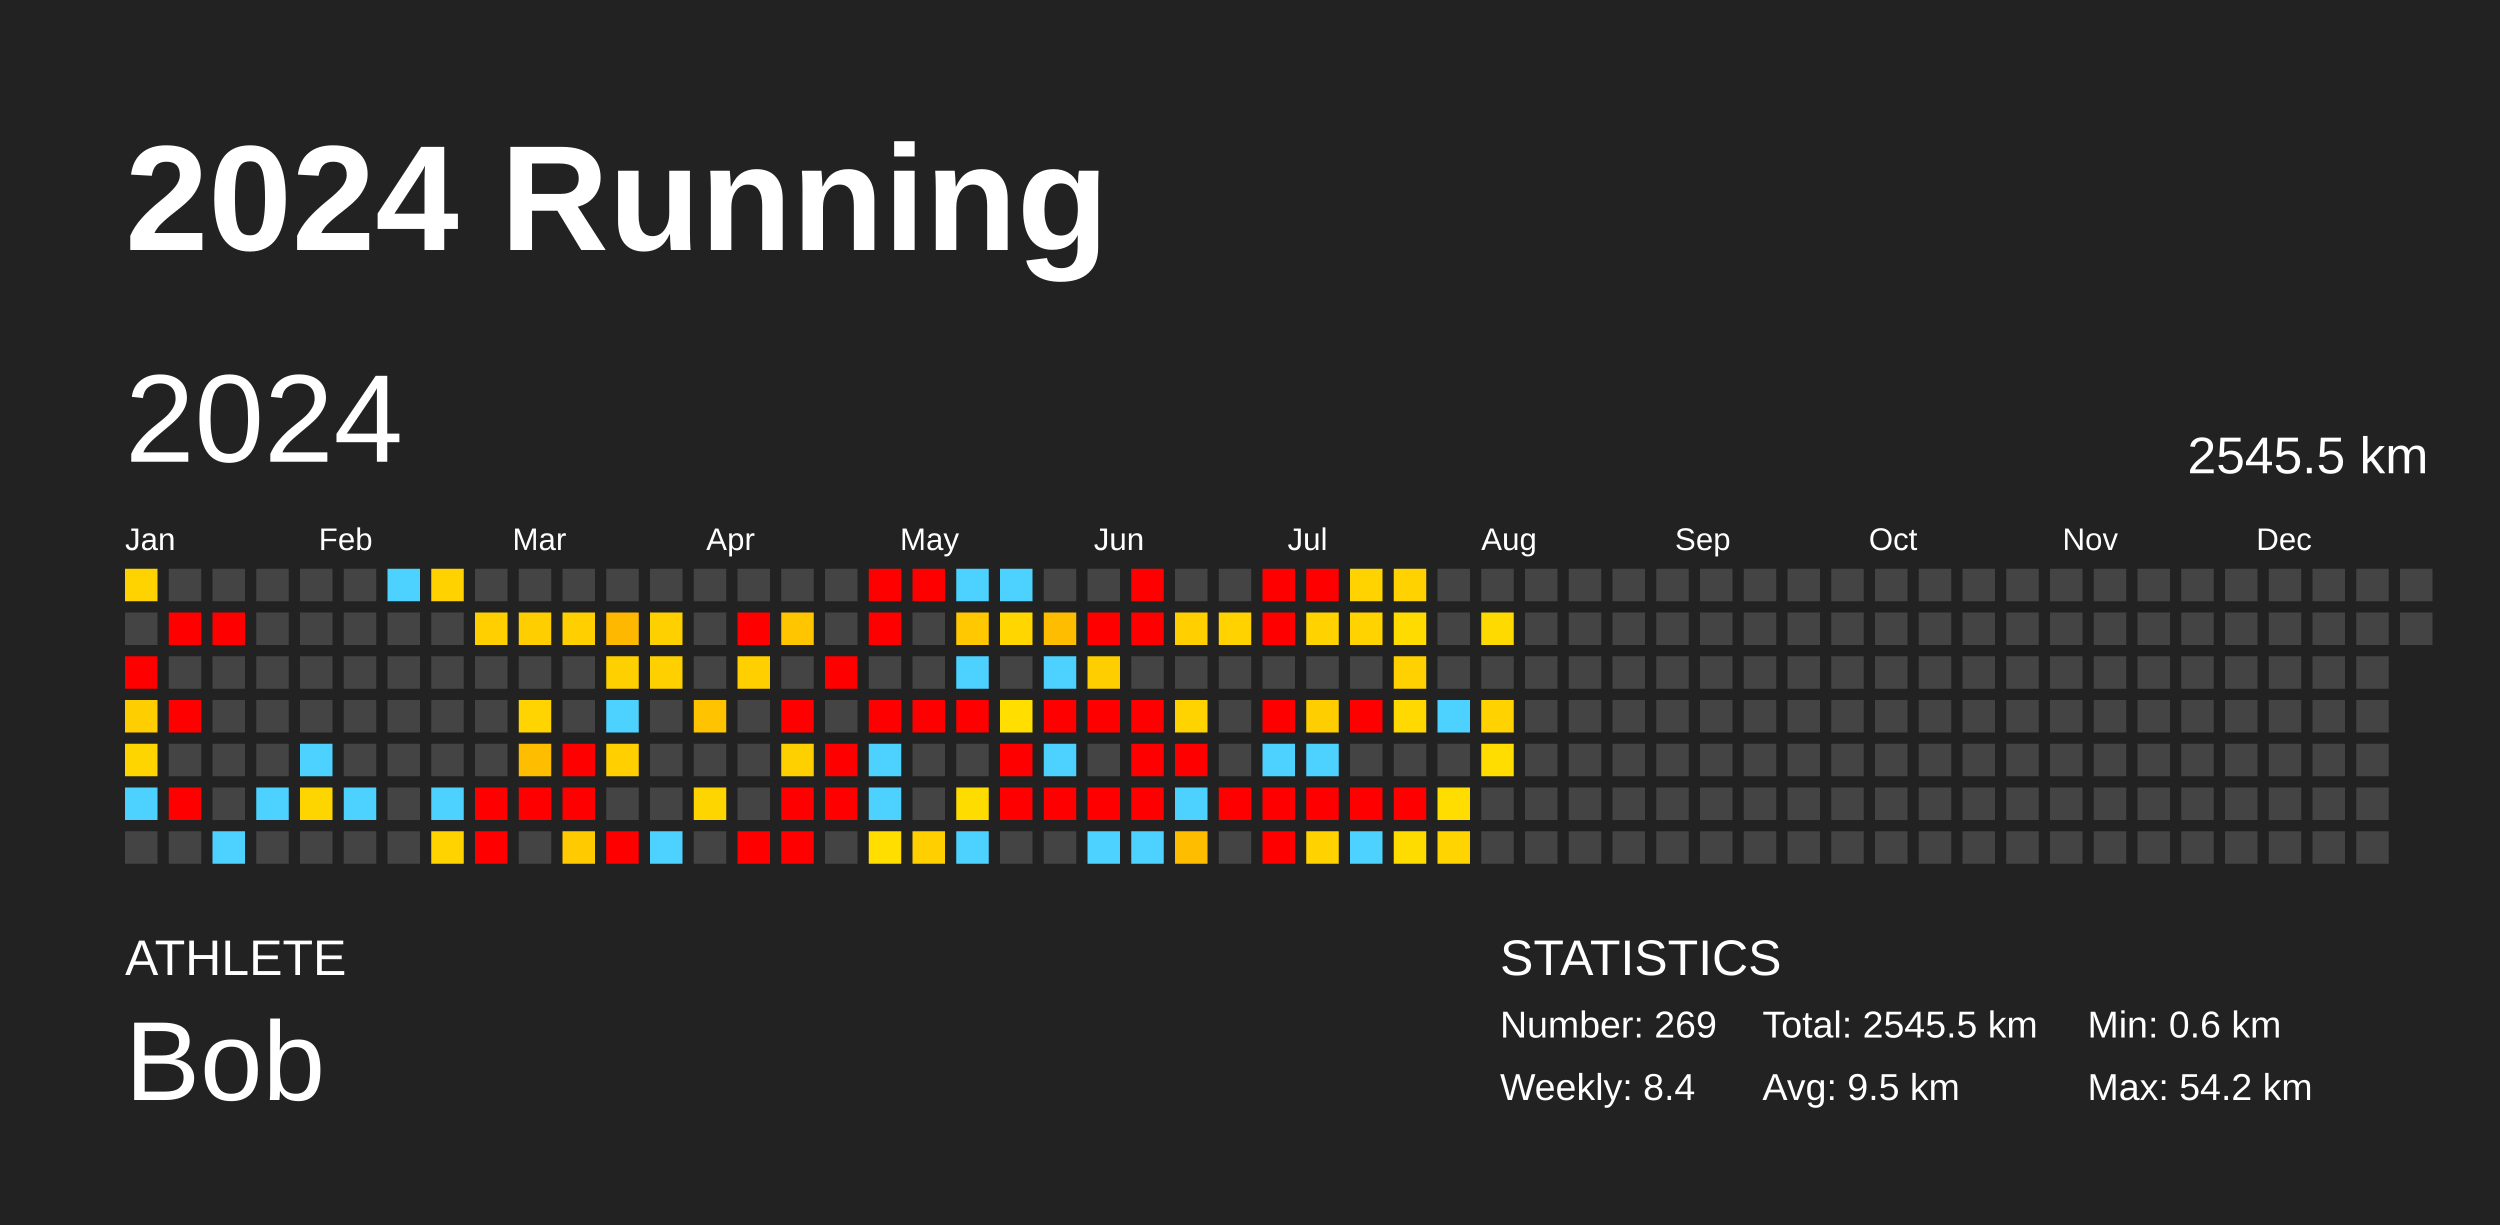
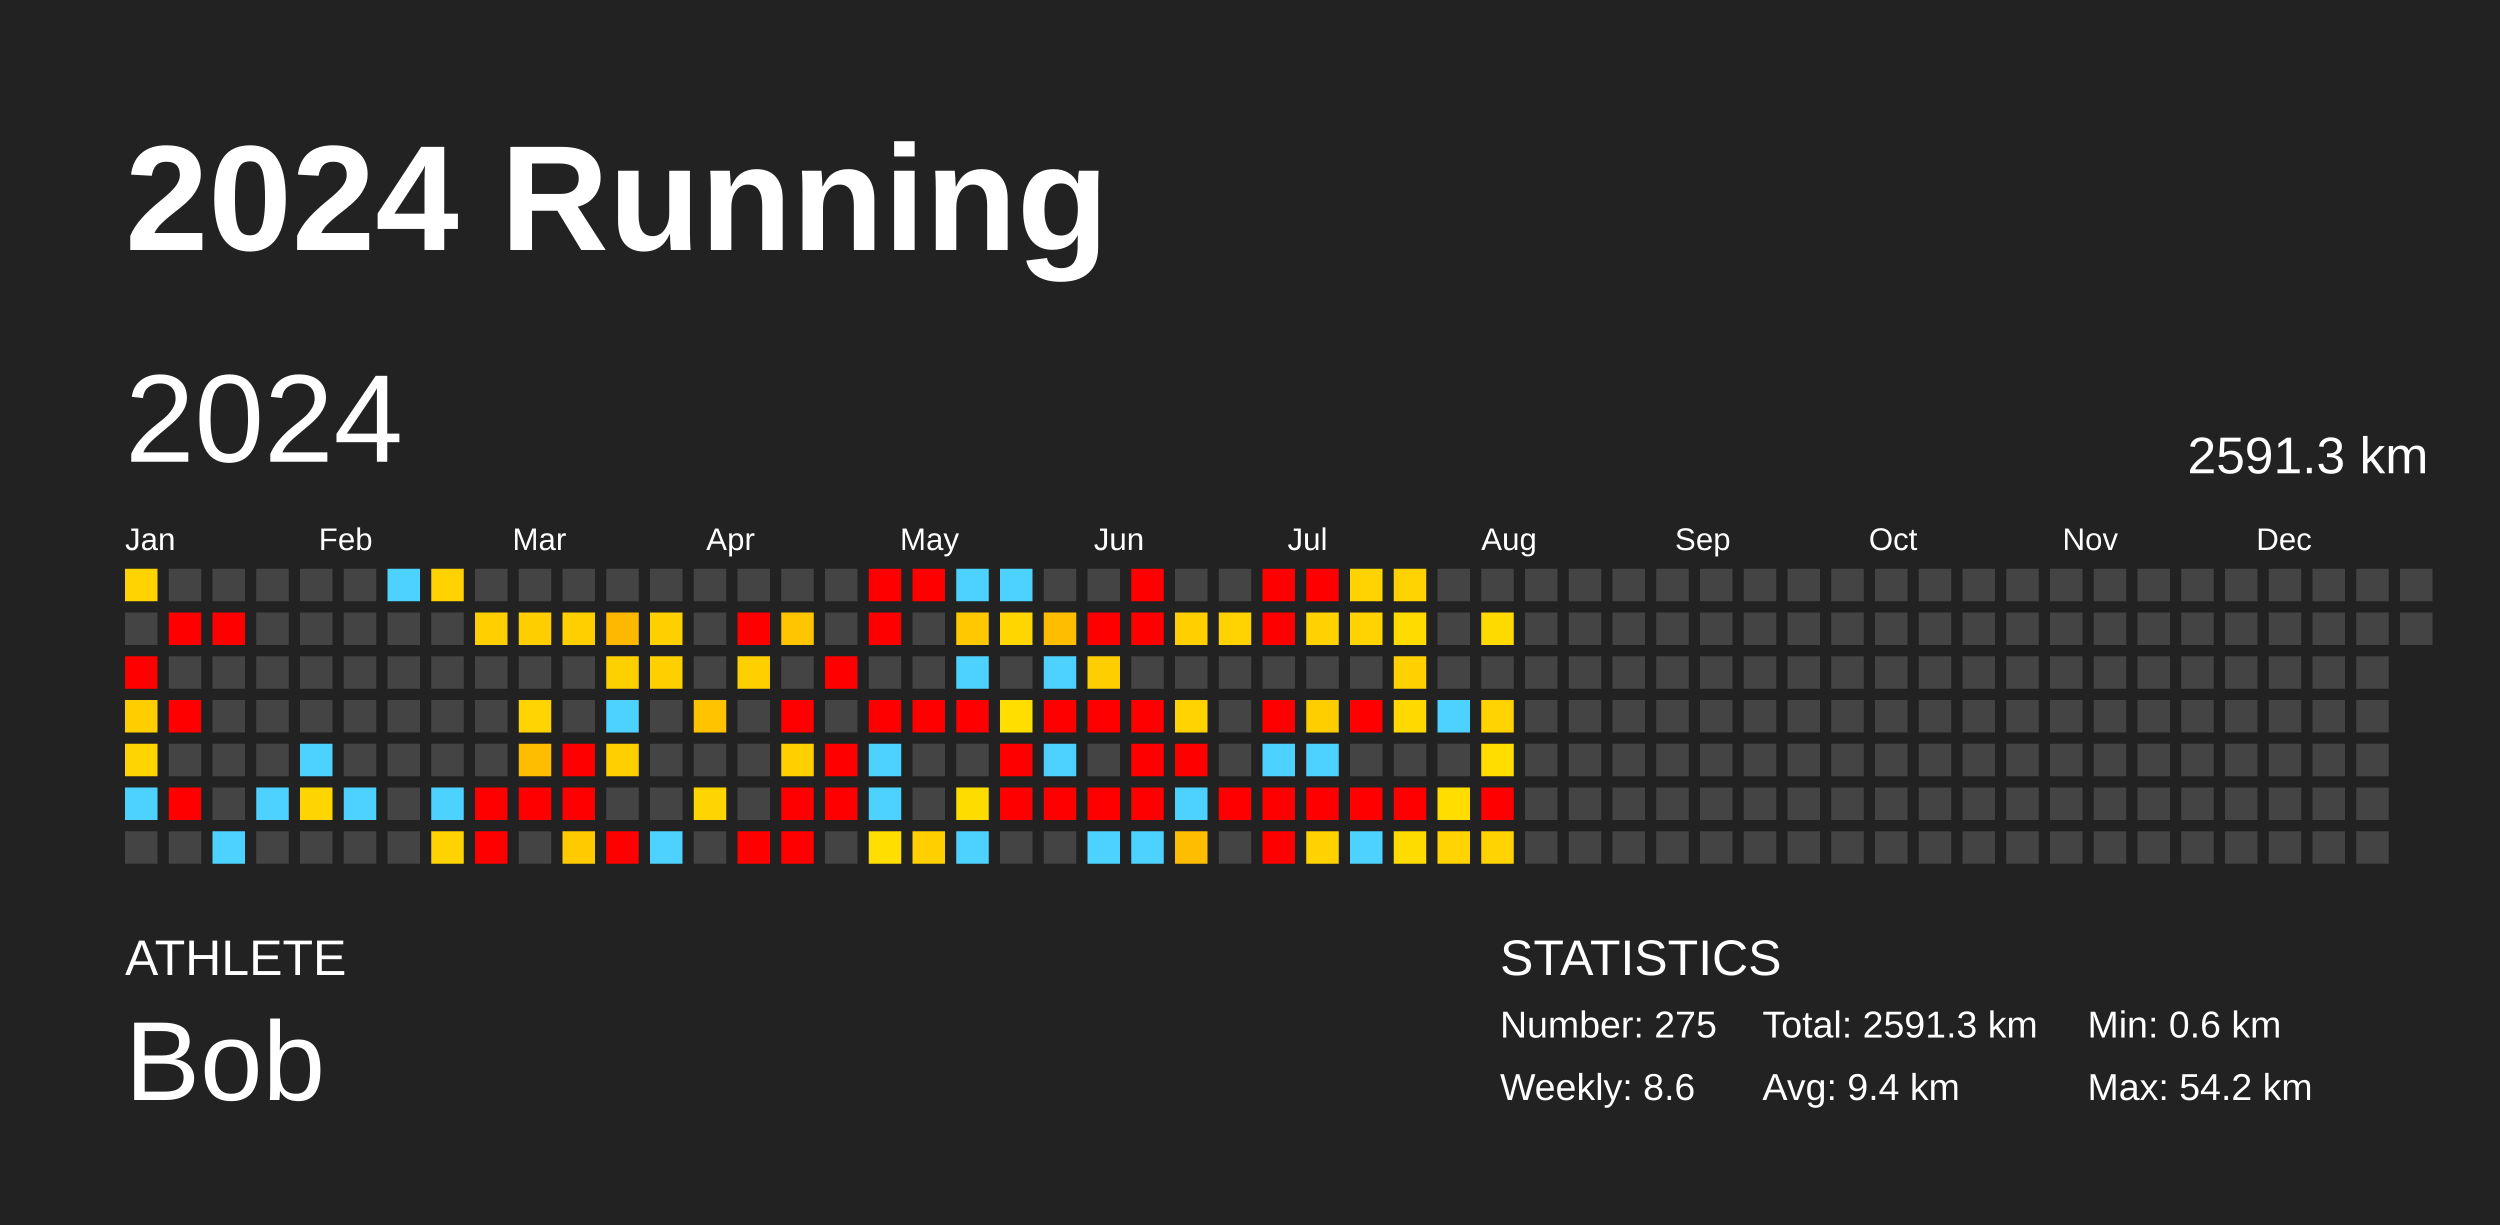
<svg xmlns="http://www.w3.org/2000/svg" baseProfile="full" height="98mm" version="1.1" viewBox="0,0,200,98" width="200mm">
  <defs />
  <rect fill="#222222" height="98" width="200" x="0" y="0" />
  <text fill="#FFFFFF" style="font-size:12px; font-family:Arial; font-weight:bold;" x="10" y="20">2024 Running</text>
  <text fill="#FFFFFF" style="font-size:4px; font-family:Arial" x="10" y="78">ATHLETE</text>
  <text fill="#FFFFFF" style="font-size:9px; font-family:Arial" x="10" y="88">Bob</text>
  <text fill="#FFFFFF" style="font-size:4px; font-family:Arial" x="120" y="78">STATISTICS</text>
-   <text fill="#FFFFFF" style="font-size:3px; font-family:Arial" x="120" y="83">Number: 269</text>
-   <text fill="#FFFFFF" style="font-size:3px; font-family:Arial" x="120" y="88">Weekly: 8.4</text>
-   <text fill="#FFFFFF" style="font-size:3px; font-family:Arial" x="141" y="83">Total: 2545.5 km</text>
-   <text fill="#FFFFFF" style="font-size:3px; font-family:Arial" x="141" y="88">Avg: 9.5 km</text>
+   <text fill="#FFFFFF" style="font-size:3px; font-family:Arial" x="120" y="83">Number: 275</text>
+   <text fill="#FFFFFF" style="font-size:3px; font-family:Arial" x="120" y="88">Weekly: 8.6</text>
+   <text fill="#FFFFFF" style="font-size:3px; font-family:Arial" x="141" y="83">Total: 2591.3 km</text>
+   <text fill="#FFFFFF" style="font-size:3px; font-family:Arial" x="141" y="88">Avg: 9.4 km</text>
  <text fill="#FFFFFF" style="font-size:3px; font-family:Arial" x="167" y="83">Min: 0.6 km</text>
  <text fill="#FFFFFF" style="font-size:3px; font-family:Arial" x="167" y="88">Max: 54.2 km</text>
  <text dominant-baseline="hanging" fill="#FFFFFF" style="font-size:10.0px; font-family:Arial;" x="10" y="30">2024</text>
-   <text dominant-baseline="hanging" fill="#FFFFFF" style="font-size:4.125px; font-family:Arial;" x="175" y="35">2545.5 km</text>
+   <text dominant-baseline="hanging" fill="#FFFFFF" style="font-size:4.125px; font-family:Arial;" x="175" y="35">2591.3 km</text>
  <text fill="#FFFFFF" style="font-size:2.5px; font-family:Arial" x="10.0" y="44">Jan</text>
  <text fill="#FFFFFF" style="font-size:2.5px; font-family:Arial" x="25.5" y="44">Feb</text>
  <text fill="#FFFFFF" style="font-size:2.5px; font-family:Arial" x="41.0" y="44">Mar</text>
  <text fill="#FFFFFF" style="font-size:2.5px; font-family:Arial" x="56.5" y="44">Apr</text>
  <text fill="#FFFFFF" style="font-size:2.5px; font-family:Arial" x="72.0" y="44">May</text>
  <text fill="#FFFFFF" style="font-size:2.5px; font-family:Arial" x="87.5" y="44">Jun</text>
  <text fill="#FFFFFF" style="font-size:2.5px; font-family:Arial" x="103.0" y="44">Jul</text>
  <text fill="#FFFFFF" style="font-size:2.5px; font-family:Arial" x="118.5" y="44">Aug</text>
  <text fill="#FFFFFF" style="font-size:2.5px; font-family:Arial" x="134.0" y="44">Sep</text>
  <text fill="#FFFFFF" style="font-size:2.5px; font-family:Arial" x="149.5" y="44">Oct</text>
  <text fill="#FFFFFF" style="font-size:2.5px; font-family:Arial" x="165.0" y="44">Nov</text>
  <text fill="#FFFFFF" style="font-size:2.5px; font-family:Arial" x="180.5" y="44">Dec</text>
  <rect fill="#ffd300" height="2.6" width="2.6" x="10.0" y="45.5" />
  <rect fill="#444444" height="2.6" width="2.6" x="10.0" y="49.0" />
  <rect fill="red" height="2.6" width="2.6" x="10.0" y="52.5" />
  <rect fill="#ffce00" height="2.6" width="2.6" x="10.0" y="56.0" />
  <rect fill="#ffd500" height="2.6" width="2.6" x="10.0" y="59.5" />
  <rect fill="#4dd2ff" height="2.6" width="2.6" x="10.0" y="63.0" />
  <rect fill="#444444" height="2.6" width="2.6" x="10.0" y="66.5" />
  <rect fill="#444444" height="2.6" width="2.6" x="13.5" y="45.5" />
  <rect fill="red" height="2.6" width="2.6" x="13.5" y="49.0" />
  <rect fill="#444444" height="2.6" width="2.6" x="13.5" y="52.5" />
  <rect fill="red" height="2.6" width="2.6" x="13.5" y="56.0" />
  <rect fill="#444444" height="2.6" width="2.6" x="13.5" y="59.5" />
  <rect fill="red" height="2.6" width="2.6" x="13.5" y="63.0" />
  <rect fill="#444444" height="2.6" width="2.6" x="13.5" y="66.5" />
  <rect fill="#444444" height="2.6" width="2.6" x="17.0" y="45.5" />
  <rect fill="red" height="2.6" width="2.6" x="17.0" y="49.0" />
  <rect fill="#444444" height="2.6" width="2.6" x="17.0" y="52.5" />
  <rect fill="#444444" height="2.6" width="2.6" x="17.0" y="56.0" />
  <rect fill="#444444" height="2.6" width="2.6" x="17.0" y="59.5" />
  <rect fill="#444444" height="2.6" width="2.6" x="17.0" y="63.0" />
  <rect fill="#4dd2ff" height="2.6" width="2.6" x="17.0" y="66.5" />
  <rect fill="#444444" height="2.6" width="2.6" x="20.5" y="45.5" />
  <rect fill="#444444" height="2.6" width="2.6" x="20.5" y="49.0" />
  <rect fill="#444444" height="2.6" width="2.6" x="20.5" y="52.5" />
  <rect fill="#444444" height="2.6" width="2.6" x="20.5" y="56.0" />
  <rect fill="#444444" height="2.6" width="2.6" x="20.5" y="59.5" />
  <rect fill="#4dd2ff" height="2.6" width="2.6" x="20.5" y="63.0" />
  <rect fill="#444444" height="2.6" width="2.6" x="20.5" y="66.5" />
  <rect fill="#444444" height="2.6" width="2.6" x="24.0" y="45.5" />
  <rect fill="#444444" height="2.6" width="2.6" x="24.0" y="49.0" />
  <rect fill="#444444" height="2.6" width="2.6" x="24.0" y="52.5" />
  <rect fill="#444444" height="2.6" width="2.6" x="24.0" y="56.0" />
  <rect fill="#4dd2ff" height="2.6" width="2.6" x="24.0" y="59.5" />
  <rect fill="#ffd500" height="2.6" width="2.6" x="24.0" y="63.0" />
  <rect fill="#444444" height="2.6" width="2.6" x="24.0" y="66.5" />
  <rect fill="#444444" height="2.6" width="2.6" x="27.5" y="45.5" />
  <rect fill="#444444" height="2.6" width="2.6" x="27.5" y="49.0" />
  <rect fill="#444444" height="2.6" width="2.6" x="27.5" y="52.5" />
  <rect fill="#444444" height="2.6" width="2.6" x="27.5" y="56.0" />
  <rect fill="#444444" height="2.6" width="2.6" x="27.5" y="59.5" />
  <rect fill="#4dd2ff" height="2.6" width="2.6" x="27.5" y="63.0" />
  <rect fill="#444444" height="2.6" width="2.6" x="27.5" y="66.5" />
  <rect fill="#4dd2ff" height="2.6" width="2.6" x="31.0" y="45.5" />
  <rect fill="#444444" height="2.6" width="2.6" x="31.0" y="49.0" />
  <rect fill="#444444" height="2.6" width="2.6" x="31.0" y="52.5" />
  <rect fill="#444444" height="2.6" width="2.6" x="31.0" y="56.0" />
  <rect fill="#444444" height="2.6" width="2.6" x="31.0" y="59.5" />
  <rect fill="#444444" height="2.6" width="2.6" x="31.0" y="63.0" />
  <rect fill="#444444" height="2.6" width="2.6" x="31.0" y="66.5" />
  <rect fill="#ffd200" height="2.6" width="2.6" x="34.5" y="45.5" />
  <rect fill="#444444" height="2.6" width="2.6" x="34.5" y="49.0" />
  <rect fill="#444444" height="2.6" width="2.6" x="34.5" y="52.5" />
  <rect fill="#444444" height="2.6" width="2.6" x="34.5" y="56.0" />
  <rect fill="#444444" height="2.6" width="2.6" x="34.5" y="59.5" />
  <rect fill="#4dd2ff" height="2.6" width="2.6" x="34.5" y="63.0" />
  <rect fill="#ffd300" height="2.6" width="2.6" x="34.5" y="66.5" />
  <rect fill="#444444" height="2.6" width="2.6" x="38.0" y="45.5" />
  <rect fill="#ffcf00" height="2.6" width="2.6" x="38.0" y="49.0" />
  <rect fill="#444444" height="2.6" width="2.6" x="38.0" y="52.5" />
  <rect fill="#444444" height="2.6" width="2.6" x="38.0" y="56.0" />
  <rect fill="#444444" height="2.6" width="2.6" x="38.0" y="59.5" />
  <rect fill="red" height="2.6" width="2.6" x="38.0" y="63.0" />
  <rect fill="red" height="2.6" width="2.6" x="38.0" y="66.5" />
  <rect fill="#444444" height="2.6" width="2.6" x="41.5" y="45.5" />
  <rect fill="#ffce00" height="2.6" width="2.6" x="41.5" y="49.0" />
  <rect fill="#444444" height="2.6" width="2.6" x="41.5" y="52.5" />
  <rect fill="#ffd400" height="2.6" width="2.6" x="41.5" y="56.0" />
  <rect fill="#ffbd00" height="2.6" width="2.6" x="41.5" y="59.5" />
  <rect fill="red" height="2.6" width="2.6" x="41.5" y="63.0" />
  <rect fill="#444444" height="2.6" width="2.6" x="41.5" y="66.5" />
  <rect fill="#444444" height="2.6" width="2.6" x="45.0" y="45.5" />
  <rect fill="#ffcf00" height="2.6" width="2.6" x="45.0" y="49.0" />
  <rect fill="#444444" height="2.6" width="2.6" x="45.0" y="52.5" />
  <rect fill="#444444" height="2.6" width="2.6" x="45.0" y="56.0" />
  <rect fill="red" height="2.6" width="2.6" x="45.0" y="59.5" />
  <rect fill="red" height="2.6" width="2.6" x="45.0" y="63.0" />
  <rect fill="#ffca00" height="2.6" width="2.6" x="45.0" y="66.5" />
  <rect fill="#444444" height="2.6" width="2.6" x="48.5" y="45.5" />
  <rect fill="#ffb800" height="2.6" width="2.6" x="48.5" y="49.0" />
  <rect fill="#ffd000" height="2.6" width="2.6" x="48.5" y="52.5" />
  <rect fill="#4dd2ff" height="2.6" width="2.6" x="48.5" y="56.0" />
  <rect fill="#ffcf00" height="2.6" width="2.6" x="48.5" y="59.5" />
  <rect fill="#444444" height="2.6" width="2.6" x="48.5" y="63.0" />
  <rect fill="red" height="2.6" width="2.6" x="48.5" y="66.5" />
  <rect fill="#444444" height="2.6" width="2.6" x="52.0" y="45.5" />
  <rect fill="#ffd000" height="2.6" width="2.6" x="52.0" y="49.0" />
  <rect fill="#ffd000" height="2.6" width="2.6" x="52.0" y="52.5" />
  <rect fill="#444444" height="2.6" width="2.6" x="52.0" y="56.0" />
  <rect fill="#444444" height="2.6" width="2.6" x="52.0" y="59.5" />
  <rect fill="#444444" height="2.6" width="2.6" x="52.0" y="63.0" />
  <rect fill="#4dd2ff" height="2.6" width="2.6" x="52.0" y="66.5" />
  <rect fill="#444444" height="2.6" width="2.6" x="55.5" y="45.5" />
  <rect fill="#444444" height="2.6" width="2.6" x="55.5" y="49.0" />
  <rect fill="#444444" height="2.6" width="2.6" x="55.5" y="52.5" />
  <rect fill="#ffc300" height="2.6" width="2.6" x="55.5" y="56.0" />
  <rect fill="#444444" height="2.6" width="2.6" x="55.5" y="59.5" />
  <rect fill="#ffd500" height="2.6" width="2.6" x="55.5" y="63.0" />
  <rect fill="#444444" height="2.6" width="2.6" x="55.5" y="66.5" />
  <rect fill="#444444" height="2.6" width="2.6" x="59.0" y="45.5" />
  <rect fill="red" height="2.6" width="2.6" x="59.0" y="49.0" />
  <rect fill="#ffcf00" height="2.6" width="2.6" x="59.0" y="52.5" />
  <rect fill="#444444" height="2.6" width="2.6" x="59.0" y="56.0" />
  <rect fill="#444444" height="2.6" width="2.6" x="59.0" y="59.5" />
  <rect fill="#444444" height="2.6" width="2.6" x="59.0" y="63.0" />
  <rect fill="red" height="2.6" width="2.6" x="59.0" y="66.5" />
  <rect fill="#444444" height="2.6" width="2.6" x="62.5" y="45.5" />
  <rect fill="#ffc600" height="2.6" width="2.6" x="62.5" y="49.0" />
  <rect fill="#444444" height="2.6" width="2.6" x="62.5" y="52.5" />
  <rect fill="red" height="2.6" width="2.6" x="62.5" y="56.0" />
  <rect fill="#ffd000" height="2.6" width="2.6" x="62.5" y="59.5" />
  <rect fill="red" height="2.6" width="2.6" x="62.5" y="63.0" />
  <rect fill="red" height="2.6" width="2.6" x="62.5" y="66.5" />
  <rect fill="#444444" height="2.6" width="2.6" x="66.0" y="45.5" />
  <rect fill="#444444" height="2.6" width="2.6" x="66.0" y="49.0" />
  <rect fill="red" height="2.6" width="2.6" x="66.0" y="52.5" />
  <rect fill="#444444" height="2.6" width="2.6" x="66.0" y="56.0" />
  <rect fill="red" height="2.6" width="2.6" x="66.0" y="59.5" />
  <rect fill="red" height="2.6" width="2.6" x="66.0" y="63.0" />
  <rect fill="#444444" height="2.6" width="2.6" x="66.0" y="66.5" />
  <rect fill="red" height="2.6" width="2.6" x="69.5" y="45.5" />
  <rect fill="red" height="2.6" width="2.6" x="69.5" y="49.0" />
  <rect fill="#444444" height="2.6" width="2.6" x="69.5" y="52.5" />
  <rect fill="red" height="2.6" width="2.6" x="69.5" y="56.0" />
  <rect fill="#4dd2ff" height="2.6" width="2.6" x="69.5" y="59.5" />
  <rect fill="#4dd2ff" height="2.6" width="2.6" x="69.5" y="63.0" />
  <rect fill="#ffde00" height="2.6" width="2.6" x="69.5" y="66.5" />
  <rect fill="red" height="2.6" width="2.6" x="73.0" y="45.5" />
  <rect fill="#444444" height="2.6" width="2.6" x="73.0" y="49.0" />
  <rect fill="#444444" height="2.6" width="2.6" x="73.0" y="52.5" />
  <rect fill="red" height="2.6" width="2.6" x="73.0" y="56.0" />
  <rect fill="#444444" height="2.6" width="2.6" x="73.0" y="59.5" />
  <rect fill="#444444" height="2.6" width="2.6" x="73.0" y="63.0" />
  <rect fill="#ffcf00" height="2.6" width="2.6" x="73.0" y="66.5" />
  <rect fill="#4dd2ff" height="2.6" width="2.6" x="76.5" y="45.5" />
  <rect fill="#ffc800" height="2.6" width="2.6" x="76.5" y="49.0" />
  <rect fill="#4dd2ff" height="2.6" width="2.6" x="76.5" y="52.5" />
  <rect fill="red" height="2.6" width="2.6" x="76.5" y="56.0" />
  <rect fill="#444444" height="2.6" width="2.6" x="76.5" y="59.5" />
  <rect fill="#ffdc00" height="2.6" width="2.6" x="76.5" y="63.0" />
  <rect fill="#4dd2ff" height="2.6" width="2.6" x="76.5" y="66.5" />
  <rect fill="#4dd2ff" height="2.6" width="2.6" x="80.0" y="45.5" />
  <rect fill="#ffd600" height="2.6" width="2.6" x="80.0" y="49.0" />
  <rect fill="#444444" height="2.6" width="2.6" x="80.0" y="52.5" />
  <rect fill="#ffde00" height="2.6" width="2.6" x="80.0" y="56.0" />
  <rect fill="red" height="2.6" width="2.6" x="80.0" y="59.5" />
  <rect fill="red" height="2.6" width="2.6" x="80.0" y="63.0" />
  <rect fill="#444444" height="2.6" width="2.6" x="80.0" y="66.5" />
  <rect fill="#444444" height="2.6" width="2.6" x="83.5" y="45.5" />
  <rect fill="#ffbd00" height="2.6" width="2.6" x="83.5" y="49.0" />
  <rect fill="#4dd2ff" height="2.6" width="2.6" x="83.5" y="52.5" />
  <rect fill="red" height="2.6" width="2.6" x="83.5" y="56.0" />
  <rect fill="#4dd2ff" height="2.6" width="2.6" x="83.5" y="59.5" />
  <rect fill="red" height="2.6" width="2.6" x="83.5" y="63.0" />
  <rect fill="#444444" height="2.6" width="2.6" x="83.5" y="66.5" />
  <rect fill="#444444" height="2.6" width="2.6" x="87.0" y="45.5" />
  <rect fill="red" height="2.6" width="2.6" x="87.0" y="49.0" />
  <rect fill="#ffce00" height="2.6" width="2.6" x="87.0" y="52.5" />
  <rect fill="red" height="2.6" width="2.6" x="87.0" y="56.0" />
  <rect fill="#444444" height="2.6" width="2.6" x="87.0" y="59.5" />
  <rect fill="red" height="2.6" width="2.6" x="87.0" y="63.0" />
  <rect fill="#4dd2ff" height="2.6" width="2.6" x="87.0" y="66.5" />
  <rect fill="red" height="2.6" width="2.6" x="90.5" y="45.5" />
  <rect fill="red" height="2.6" width="2.6" x="90.5" y="49.0" />
  <rect fill="#444444" height="2.6" width="2.6" x="90.5" y="52.5" />
  <rect fill="red" height="2.6" width="2.6" x="90.5" y="56.0" />
  <rect fill="red" height="2.6" width="2.6" x="90.5" y="59.5" />
  <rect fill="red" height="2.6" width="2.6" x="90.5" y="63.0" />
  <rect fill="#4dd2ff" height="2.6" width="2.6" x="90.5" y="66.5" />
  <rect fill="#444444" height="2.6" width="2.6" x="94.0" y="45.5" />
  <rect fill="#ffcf00" height="2.6" width="2.6" x="94.0" y="49.0" />
  <rect fill="#444444" height="2.6" width="2.6" x="94.0" y="52.5" />
  <rect fill="#ffd300" height="2.6" width="2.6" x="94.0" y="56.0" />
  <rect fill="red" height="2.6" width="2.6" x="94.0" y="59.5" />
  <rect fill="#4dd2ff" height="2.6" width="2.6" x="94.0" y="63.0" />
  <rect fill="#ffbd00" height="2.6" width="2.6" x="94.0" y="66.5" />
  <rect fill="#444444" height="2.6" width="2.6" x="97.5" y="45.5" />
  <rect fill="#ffd200" height="2.6" width="2.6" x="97.5" y="49.0" />
  <rect fill="#444444" height="2.6" width="2.6" x="97.5" y="52.5" />
  <rect fill="#444444" height="2.6" width="2.6" x="97.5" y="56.0" />
  <rect fill="#444444" height="2.6" width="2.6" x="97.5" y="59.5" />
  <rect fill="red" height="2.6" width="2.6" x="97.5" y="63.0" />
  <rect fill="#444444" height="2.6" width="2.6" x="97.5" y="66.5" />
  <rect fill="red" height="2.6" width="2.6" x="101.0" y="45.5" />
  <rect fill="red" height="2.6" width="2.6" x="101.0" y="49.0" />
  <rect fill="#444444" height="2.6" width="2.6" x="101.0" y="52.5" />
  <rect fill="red" height="2.6" width="2.6" x="101.0" y="56.0" />
  <rect fill="#4dd2ff" height="2.6" width="2.6" x="101.0" y="59.5" />
  <rect fill="red" height="2.6" width="2.6" x="101.0" y="63.0" />
  <rect fill="red" height="2.6" width="2.6" x="101.0" y="66.5" />
  <rect fill="red" height="2.6" width="2.6" x="104.5" y="45.5" />
  <rect fill="#ffd200" height="2.6" width="2.6" x="104.5" y="49.0" />
  <rect fill="#444444" height="2.6" width="2.6" x="104.5" y="52.5" />
  <rect fill="#ffce00" height="2.6" width="2.6" x="104.5" y="56.0" />
  <rect fill="#4dd2ff" height="2.6" width="2.6" x="104.5" y="59.5" />
  <rect fill="red" height="2.6" width="2.6" x="104.5" y="63.0" />
  <rect fill="#ffd200" height="2.6" width="2.6" x="104.5" y="66.5" />
  <rect fill="#ffd300" height="2.6" width="2.6" x="108.0" y="45.5" />
  <rect fill="#ffd300" height="2.6" width="2.6" x="108.0" y="49.0" />
  <rect fill="#444444" height="2.6" width="2.6" x="108.0" y="52.5" />
  <rect fill="red" height="2.6" width="2.6" x="108.0" y="56.0" />
  <rect fill="#444444" height="2.6" width="2.6" x="108.0" y="59.5" />
  <rect fill="red" height="2.6" width="2.6" x="108.0" y="63.0" />
  <rect fill="#4dd2ff" height="2.6" width="2.6" x="108.0" y="66.5" />
  <rect fill="#ffd200" height="2.6" width="2.6" x="111.5" y="45.5" />
  <rect fill="#ffdb00" height="2.6" width="2.6" x="111.5" y="49.0" />
  <rect fill="#ffd100" height="2.6" width="2.6" x="111.5" y="52.5" />
  <rect fill="#ffd900" height="2.6" width="2.6" x="111.5" y="56.0" />
  <rect fill="#444444" height="2.6" width="2.6" x="111.5" y="59.5" />
  <rect fill="red" height="2.6" width="2.6" x="111.5" y="63.0" />
  <rect fill="#ffdc00" height="2.6" width="2.6" x="111.5" y="66.5" />
  <rect fill="#444444" height="2.6" width="2.6" x="115.0" y="45.5" />
  <rect fill="#444444" height="2.6" width="2.6" x="115.0" y="49.0" />
  <rect fill="#444444" height="2.6" width="2.6" x="115.0" y="52.5" />
  <rect fill="#4dd2ff" height="2.6" width="2.6" x="115.0" y="56.0" />
  <rect fill="#444444" height="2.6" width="2.6" x="115.0" y="59.5" />
  <rect fill="#ffdd00" height="2.6" width="2.6" x="115.0" y="63.0" />
  <rect fill="#ffd400" height="2.6" width="2.6" x="115.0" y="66.5" />
  <rect fill="#444444" height="2.6" width="2.6" x="118.5" y="45.5" />
  <rect fill="#ffda00" height="2.6" width="2.6" x="118.5" y="49.0" />
  <rect fill="#444444" height="2.6" width="2.6" x="118.5" y="52.5" />
  <rect fill="#ffd200" height="2.6" width="2.6" x="118.5" y="56.0" />
  <rect fill="#ffdd00" height="2.6" width="2.6" x="118.5" y="59.5" />
-   <rect fill="#444444" height="2.6" width="2.6" x="118.5" y="63.0" />
-   <rect fill="#444444" height="2.6" width="2.6" x="118.5" y="66.5" />
+   <rect fill="red" height="2.6" width="2.6" x="118.5" y="63.0" />
+   <rect fill="#ffd200" height="2.6" width="2.6" x="118.5" y="66.5" />
  <rect fill="#444444" height="2.6" width="2.6" x="122.0" y="45.5" />
  <rect fill="#444444" height="2.6" width="2.6" x="122.0" y="49.0" />
  <rect fill="#444444" height="2.6" width="2.6" x="122.0" y="52.5" />
  <rect fill="#444444" height="2.6" width="2.6" x="122.0" y="56.0" />
  <rect fill="#444444" height="2.6" width="2.6" x="122.0" y="59.5" />
  <rect fill="#444444" height="2.6" width="2.6" x="122.0" y="63.0" />
  <rect fill="#444444" height="2.6" width="2.6" x="122.0" y="66.5" />
  <rect fill="#444444" height="2.6" width="2.6" x="125.5" y="45.5" />
  <rect fill="#444444" height="2.6" width="2.6" x="125.5" y="49.0" />
  <rect fill="#444444" height="2.6" width="2.6" x="125.5" y="52.5" />
  <rect fill="#444444" height="2.6" width="2.6" x="125.5" y="56.0" />
  <rect fill="#444444" height="2.6" width="2.6" x="125.5" y="59.5" />
  <rect fill="#444444" height="2.6" width="2.6" x="125.5" y="63.0" />
  <rect fill="#444444" height="2.6" width="2.6" x="125.5" y="66.5" />
  <rect fill="#444444" height="2.6" width="2.6" x="129.0" y="45.5" />
  <rect fill="#444444" height="2.6" width="2.6" x="129.0" y="49.0" />
  <rect fill="#444444" height="2.6" width="2.6" x="129.0" y="52.5" />
  <rect fill="#444444" height="2.6" width="2.6" x="129.0" y="56.0" />
  <rect fill="#444444" height="2.6" width="2.6" x="129.0" y="59.5" />
  <rect fill="#444444" height="2.6" width="2.6" x="129.0" y="63.0" />
  <rect fill="#444444" height="2.6" width="2.6" x="129.0" y="66.5" />
  <rect fill="#444444" height="2.6" width="2.6" x="132.5" y="45.5" />
  <rect fill="#444444" height="2.6" width="2.6" x="132.5" y="49.0" />
  <rect fill="#444444" height="2.6" width="2.6" x="132.5" y="52.5" />
  <rect fill="#444444" height="2.6" width="2.6" x="132.5" y="56.0" />
  <rect fill="#444444" height="2.6" width="2.6" x="132.5" y="59.5" />
  <rect fill="#444444" height="2.6" width="2.6" x="132.5" y="63.0" />
  <rect fill="#444444" height="2.6" width="2.6" x="132.5" y="66.5" />
  <rect fill="#444444" height="2.6" width="2.6" x="136.0" y="45.5" />
  <rect fill="#444444" height="2.6" width="2.6" x="136.0" y="49.0" />
  <rect fill="#444444" height="2.6" width="2.6" x="136.0" y="52.5" />
  <rect fill="#444444" height="2.6" width="2.6" x="136.0" y="56.0" />
  <rect fill="#444444" height="2.6" width="2.6" x="136.0" y="59.5" />
  <rect fill="#444444" height="2.6" width="2.6" x="136.0" y="63.0" />
  <rect fill="#444444" height="2.6" width="2.6" x="136.0" y="66.5" />
  <rect fill="#444444" height="2.6" width="2.6" x="139.5" y="45.5" />
  <rect fill="#444444" height="2.6" width="2.6" x="139.5" y="49.0" />
  <rect fill="#444444" height="2.6" width="2.6" x="139.5" y="52.5" />
  <rect fill="#444444" height="2.6" width="2.6" x="139.5" y="56.0" />
  <rect fill="#444444" height="2.6" width="2.6" x="139.5" y="59.5" />
  <rect fill="#444444" height="2.6" width="2.6" x="139.5" y="63.0" />
  <rect fill="#444444" height="2.6" width="2.6" x="139.5" y="66.5" />
  <rect fill="#444444" height="2.6" width="2.6" x="143.0" y="45.5" />
  <rect fill="#444444" height="2.6" width="2.6" x="143.0" y="49.0" />
  <rect fill="#444444" height="2.6" width="2.6" x="143.0" y="52.5" />
  <rect fill="#444444" height="2.6" width="2.6" x="143.0" y="56.0" />
  <rect fill="#444444" height="2.6" width="2.6" x="143.0" y="59.5" />
  <rect fill="#444444" height="2.6" width="2.6" x="143.0" y="63.0" />
  <rect fill="#444444" height="2.6" width="2.6" x="143.0" y="66.5" />
  <rect fill="#444444" height="2.6" width="2.6" x="146.5" y="45.5" />
  <rect fill="#444444" height="2.6" width="2.6" x="146.5" y="49.0" />
  <rect fill="#444444" height="2.6" width="2.6" x="146.5" y="52.5" />
  <rect fill="#444444" height="2.6" width="2.6" x="146.5" y="56.0" />
  <rect fill="#444444" height="2.6" width="2.6" x="146.5" y="59.5" />
  <rect fill="#444444" height="2.6" width="2.6" x="146.5" y="63.0" />
  <rect fill="#444444" height="2.6" width="2.6" x="146.5" y="66.5" />
  <rect fill="#444444" height="2.6" width="2.6" x="150.0" y="45.5" />
  <rect fill="#444444" height="2.6" width="2.6" x="150.0" y="49.0" />
  <rect fill="#444444" height="2.6" width="2.6" x="150.0" y="52.5" />
  <rect fill="#444444" height="2.6" width="2.6" x="150.0" y="56.0" />
  <rect fill="#444444" height="2.6" width="2.6" x="150.0" y="59.5" />
  <rect fill="#444444" height="2.6" width="2.6" x="150.0" y="63.0" />
  <rect fill="#444444" height="2.6" width="2.6" x="150.0" y="66.5" />
  <rect fill="#444444" height="2.6" width="2.6" x="153.5" y="45.5" />
  <rect fill="#444444" height="2.6" width="2.6" x="153.5" y="49.0" />
  <rect fill="#444444" height="2.6" width="2.6" x="153.5" y="52.5" />
  <rect fill="#444444" height="2.6" width="2.6" x="153.5" y="56.0" />
  <rect fill="#444444" height="2.6" width="2.6" x="153.5" y="59.5" />
  <rect fill="#444444" height="2.6" width="2.6" x="153.5" y="63.0" />
  <rect fill="#444444" height="2.6" width="2.6" x="153.5" y="66.5" />
  <rect fill="#444444" height="2.6" width="2.6" x="157.0" y="45.5" />
  <rect fill="#444444" height="2.6" width="2.6" x="157.0" y="49.0" />
  <rect fill="#444444" height="2.6" width="2.6" x="157.0" y="52.5" />
  <rect fill="#444444" height="2.6" width="2.6" x="157.0" y="56.0" />
  <rect fill="#444444" height="2.6" width="2.6" x="157.0" y="59.5" />
  <rect fill="#444444" height="2.6" width="2.6" x="157.0" y="63.0" />
  <rect fill="#444444" height="2.6" width="2.6" x="157.0" y="66.5" />
  <rect fill="#444444" height="2.6" width="2.6" x="160.5" y="45.5" />
  <rect fill="#444444" height="2.6" width="2.6" x="160.5" y="49.0" />
  <rect fill="#444444" height="2.6" width="2.6" x="160.5" y="52.5" />
  <rect fill="#444444" height="2.6" width="2.6" x="160.5" y="56.0" />
  <rect fill="#444444" height="2.6" width="2.6" x="160.5" y="59.5" />
  <rect fill="#444444" height="2.6" width="2.6" x="160.5" y="63.0" />
  <rect fill="#444444" height="2.6" width="2.6" x="160.5" y="66.5" />
  <rect fill="#444444" height="2.6" width="2.6" x="164.0" y="45.5" />
  <rect fill="#444444" height="2.6" width="2.6" x="164.0" y="49.0" />
  <rect fill="#444444" height="2.6" width="2.6" x="164.0" y="52.5" />
  <rect fill="#444444" height="2.6" width="2.6" x="164.0" y="56.0" />
  <rect fill="#444444" height="2.6" width="2.6" x="164.0" y="59.5" />
  <rect fill="#444444" height="2.6" width="2.6" x="164.0" y="63.0" />
  <rect fill="#444444" height="2.6" width="2.6" x="164.0" y="66.5" />
  <rect fill="#444444" height="2.6" width="2.6" x="167.5" y="45.5" />
  <rect fill="#444444" height="2.6" width="2.6" x="167.5" y="49.0" />
  <rect fill="#444444" height="2.6" width="2.6" x="167.5" y="52.5" />
  <rect fill="#444444" height="2.6" width="2.6" x="167.5" y="56.0" />
  <rect fill="#444444" height="2.6" width="2.6" x="167.5" y="59.5" />
  <rect fill="#444444" height="2.6" width="2.6" x="167.5" y="63.0" />
  <rect fill="#444444" height="2.6" width="2.6" x="167.5" y="66.5" />
  <rect fill="#444444" height="2.6" width="2.6" x="171.0" y="45.5" />
  <rect fill="#444444" height="2.6" width="2.6" x="171.0" y="49.0" />
  <rect fill="#444444" height="2.6" width="2.6" x="171.0" y="52.5" />
  <rect fill="#444444" height="2.6" width="2.6" x="171.0" y="56.0" />
  <rect fill="#444444" height="2.6" width="2.6" x="171.0" y="59.5" />
  <rect fill="#444444" height="2.6" width="2.6" x="171.0" y="63.0" />
  <rect fill="#444444" height="2.6" width="2.6" x="171.0" y="66.5" />
  <rect fill="#444444" height="2.6" width="2.6" x="174.5" y="45.5" />
  <rect fill="#444444" height="2.6" width="2.6" x="174.5" y="49.0" />
  <rect fill="#444444" height="2.6" width="2.6" x="174.5" y="52.5" />
  <rect fill="#444444" height="2.6" width="2.6" x="174.5" y="56.0" />
  <rect fill="#444444" height="2.6" width="2.6" x="174.5" y="59.5" />
  <rect fill="#444444" height="2.6" width="2.6" x="174.5" y="63.0" />
  <rect fill="#444444" height="2.6" width="2.6" x="174.5" y="66.5" />
  <rect fill="#444444" height="2.6" width="2.6" x="178.0" y="45.5" />
  <rect fill="#444444" height="2.6" width="2.6" x="178.0" y="49.0" />
  <rect fill="#444444" height="2.6" width="2.6" x="178.0" y="52.5" />
  <rect fill="#444444" height="2.6" width="2.6" x="178.0" y="56.0" />
  <rect fill="#444444" height="2.6" width="2.6" x="178.0" y="59.5" />
  <rect fill="#444444" height="2.6" width="2.6" x="178.0" y="63.0" />
  <rect fill="#444444" height="2.6" width="2.6" x="178.0" y="66.5" />
  <rect fill="#444444" height="2.6" width="2.6" x="181.5" y="45.5" />
  <rect fill="#444444" height="2.6" width="2.6" x="181.5" y="49.0" />
  <rect fill="#444444" height="2.6" width="2.6" x="181.5" y="52.5" />
  <rect fill="#444444" height="2.6" width="2.6" x="181.5" y="56.0" />
  <rect fill="#444444" height="2.6" width="2.6" x="181.5" y="59.5" />
  <rect fill="#444444" height="2.6" width="2.6" x="181.5" y="63.0" />
  <rect fill="#444444" height="2.6" width="2.6" x="181.5" y="66.5" />
  <rect fill="#444444" height="2.6" width="2.6" x="185.0" y="45.5" />
  <rect fill="#444444" height="2.6" width="2.6" x="185.0" y="49.0" />
  <rect fill="#444444" height="2.6" width="2.6" x="185.0" y="52.5" />
  <rect fill="#444444" height="2.6" width="2.6" x="185.0" y="56.0" />
  <rect fill="#444444" height="2.6" width="2.6" x="185.0" y="59.5" />
  <rect fill="#444444" height="2.6" width="2.6" x="185.0" y="63.0" />
  <rect fill="#444444" height="2.6" width="2.6" x="185.0" y="66.5" />
  <rect fill="#444444" height="2.6" width="2.6" x="188.5" y="45.5" />
  <rect fill="#444444" height="2.6" width="2.6" x="188.5" y="49.0" />
  <rect fill="#444444" height="2.6" width="2.6" x="188.5" y="52.5" />
  <rect fill="#444444" height="2.6" width="2.6" x="188.5" y="56.0" />
  <rect fill="#444444" height="2.6" width="2.6" x="188.5" y="59.5" />
  <rect fill="#444444" height="2.6" width="2.6" x="188.5" y="63.0" />
  <rect fill="#444444" height="2.6" width="2.6" x="188.5" y="66.5" />
  <rect fill="#444444" height="2.6" width="2.6" x="192.0" y="45.5" />
  <rect fill="#444444" height="2.6" width="2.6" x="192.0" y="49.0" />
</svg>
